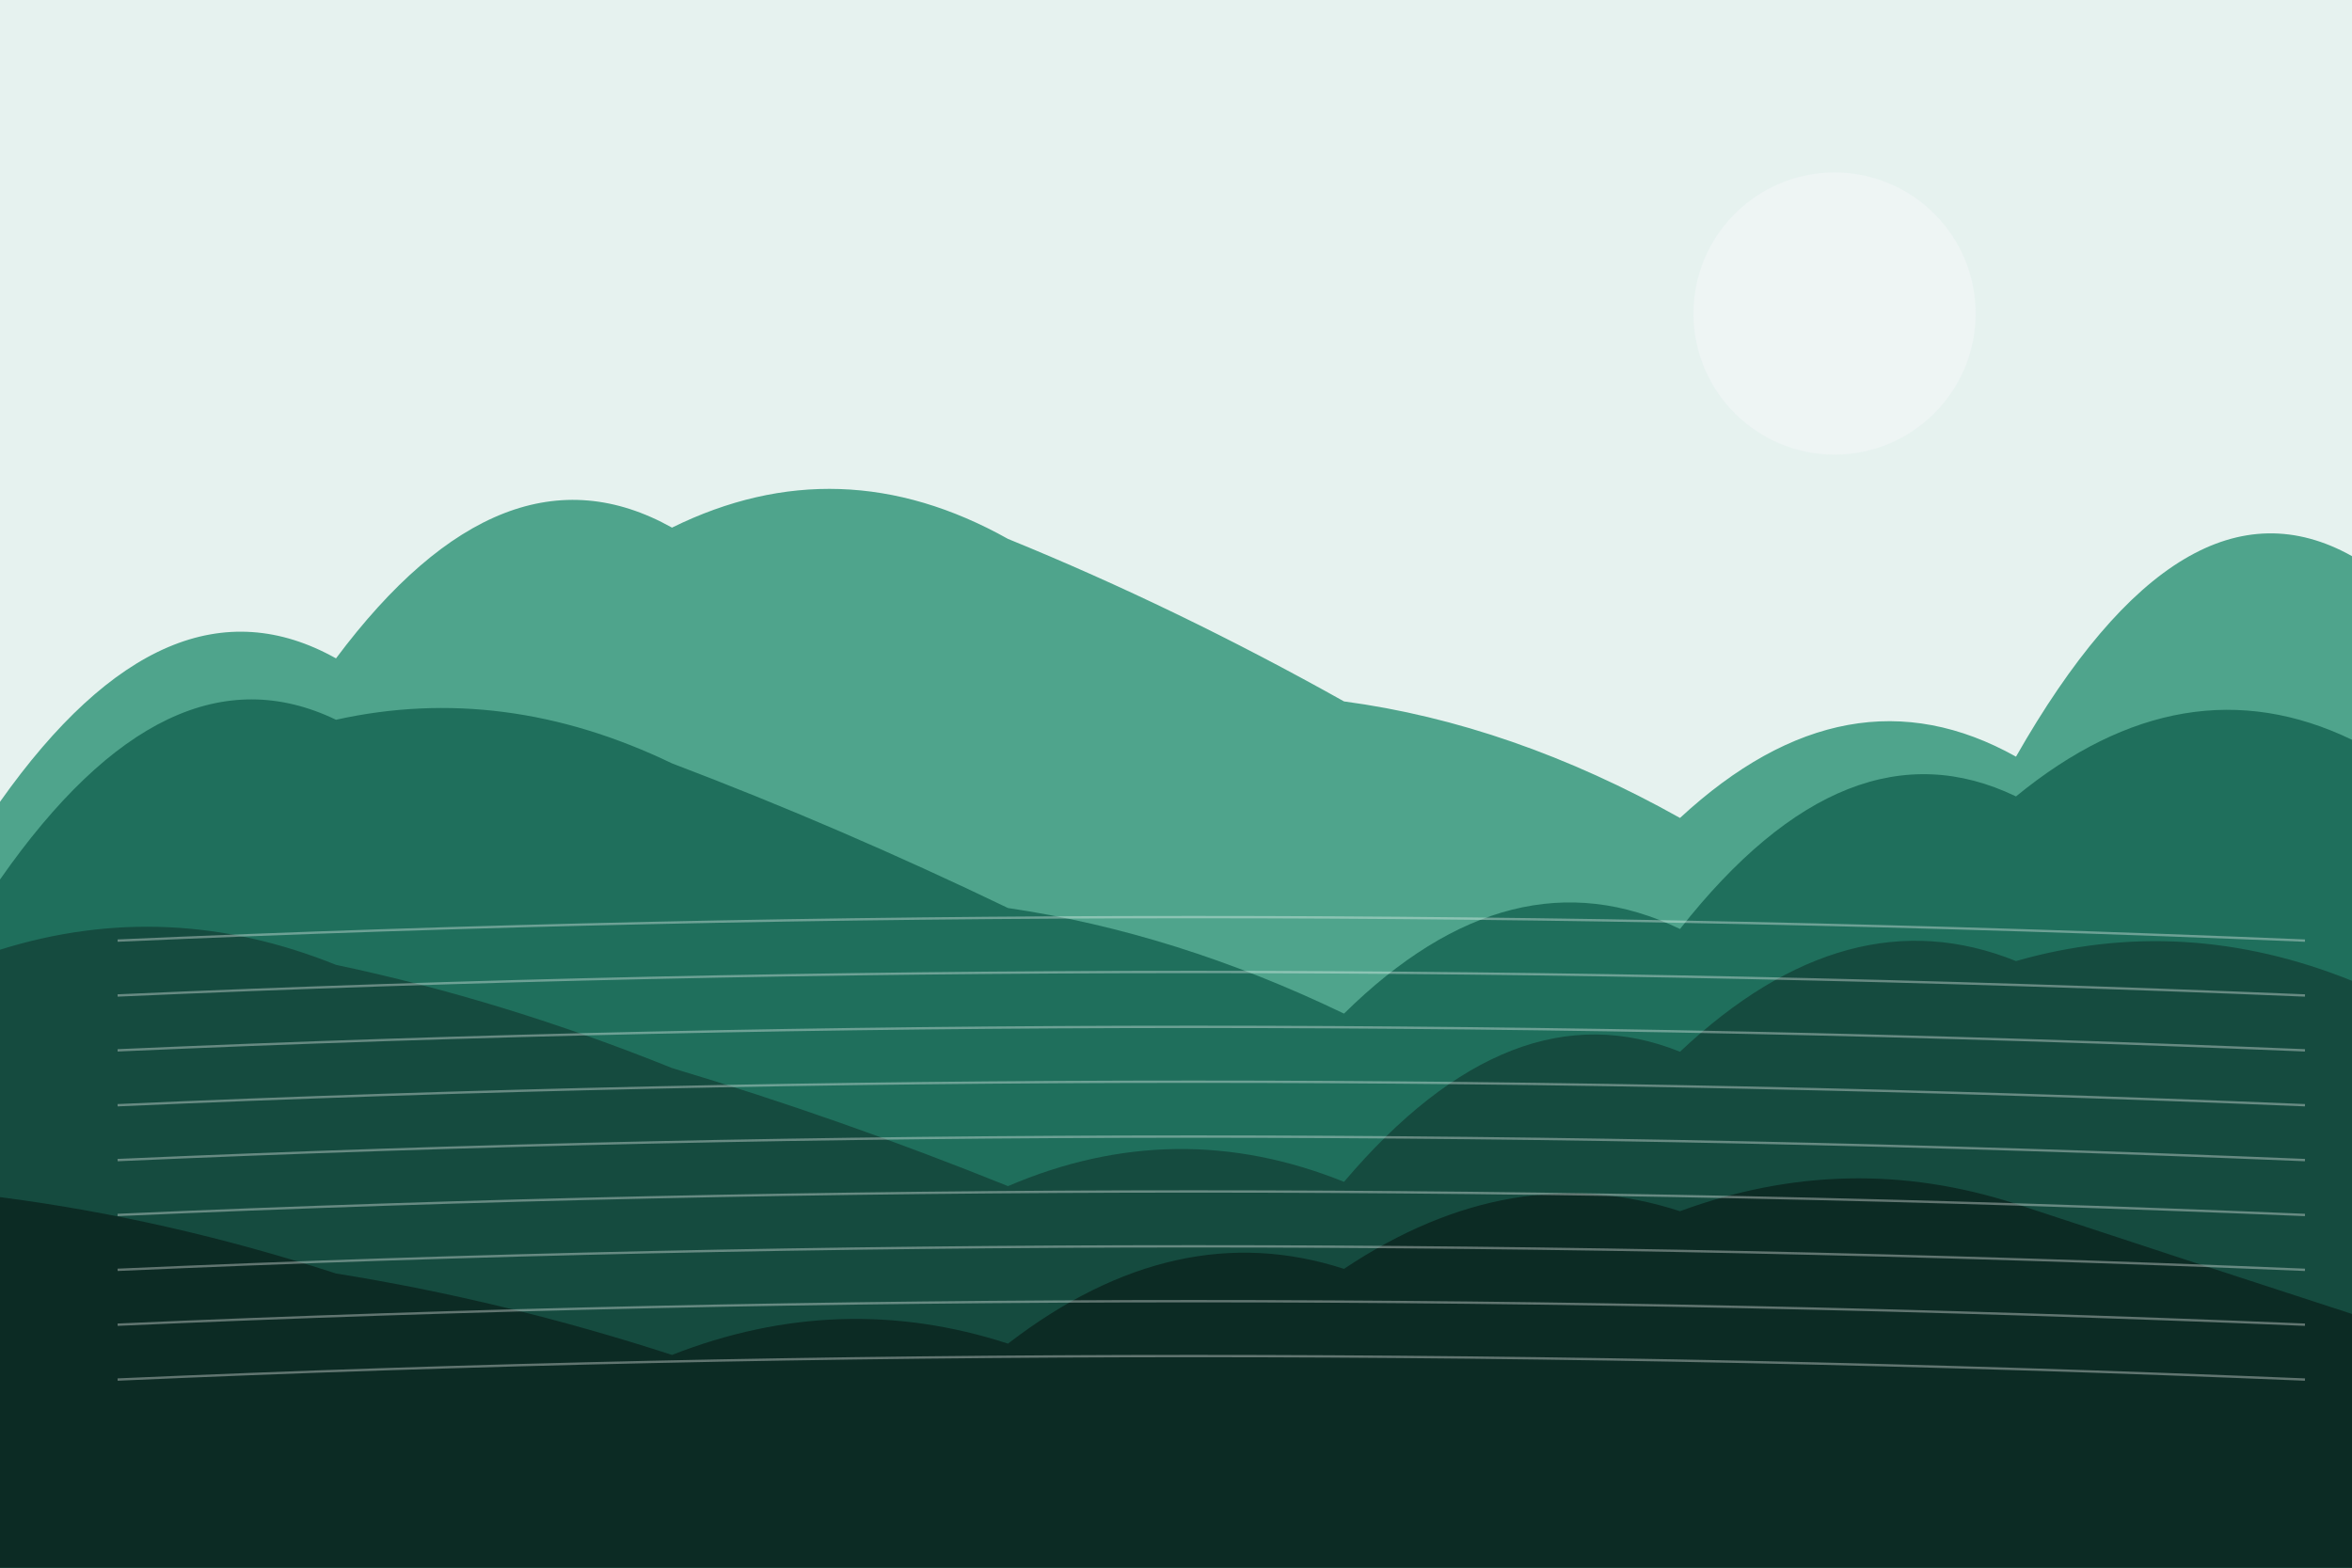
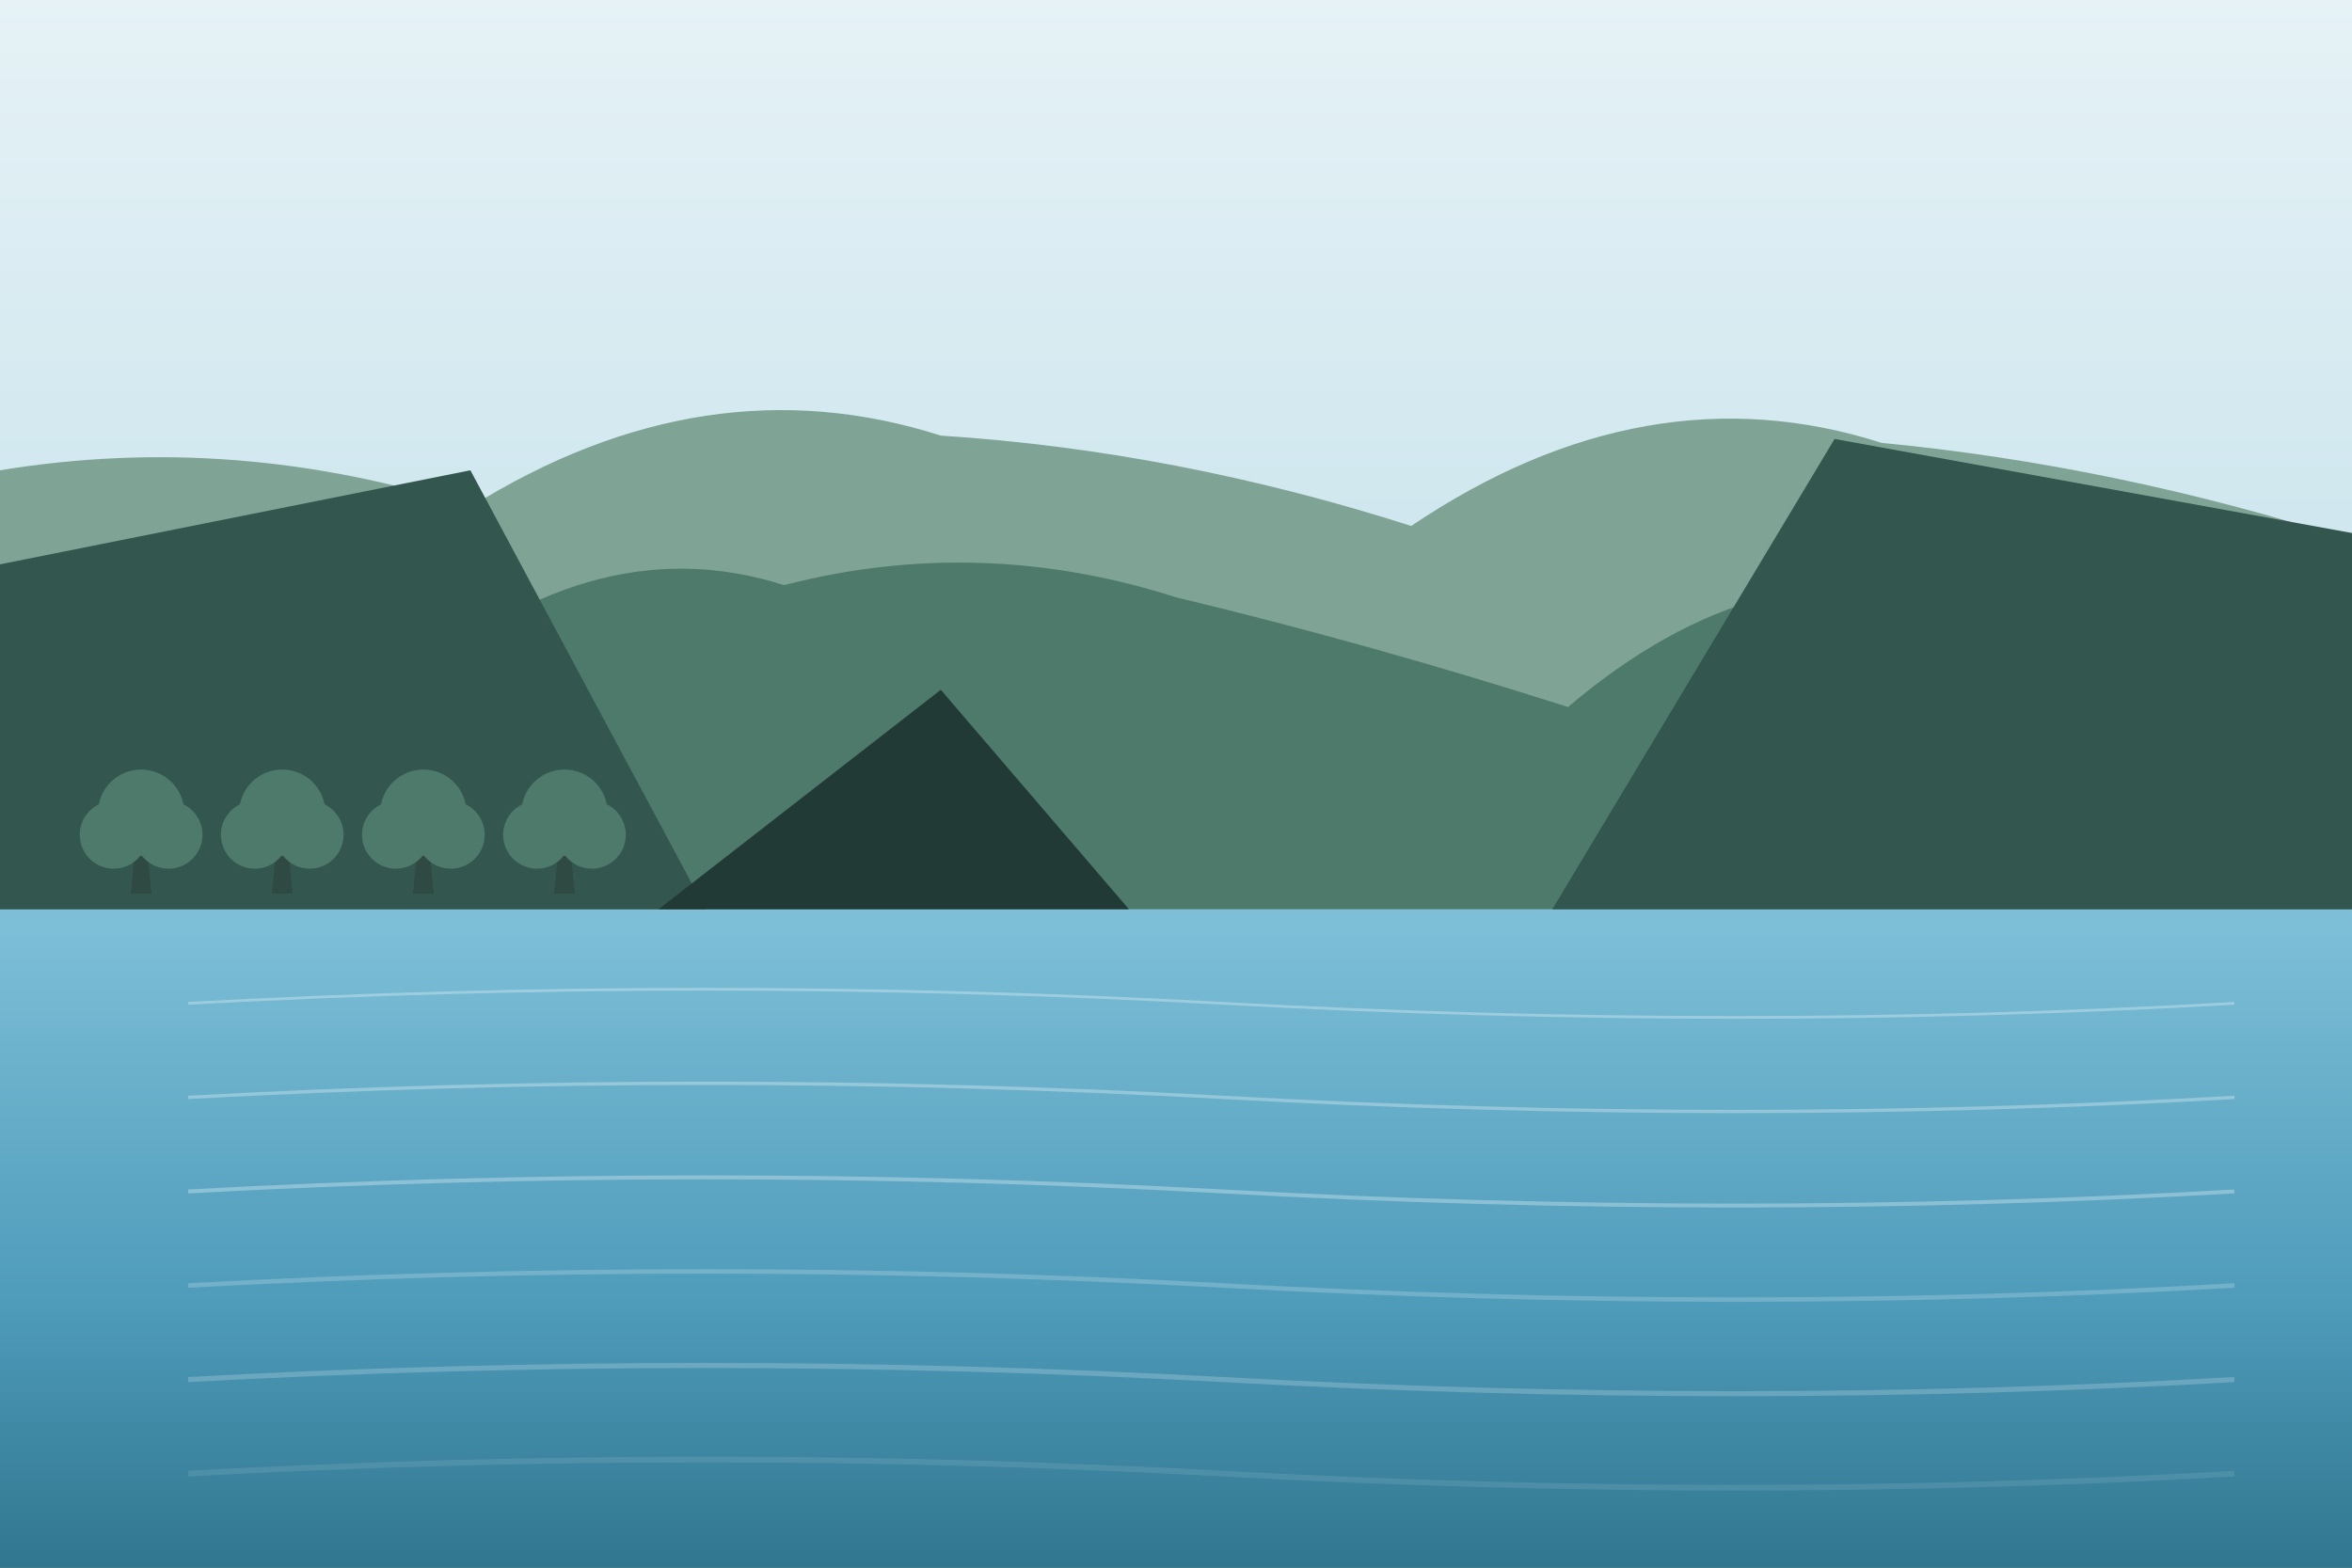
<svg xmlns="http://www.w3.org/2000/svg" viewBox="0 0 1200 800" width="1200" height="800" role="img">
-   <rect width="1200" height="800" fill="#E6F2EF" />
-   <circle cx="936" cy="160" r="72" fill="#F5F7F9" opacity="0.5" />
+   <defs>
+     <linearGradient id="ceu" x1="0" y1="0" x2="0" y2="1">
+       <stop offset="0%" stop-color="#E6F2F6" />
+       <stop offset="55%" stop-color="#C2E0EA" />
+       <stop offset="100%" stop-color="#96C8DA" />
+     </linearGradient>
+     <linearGradient id="agua" x1="0" y1="0" x2="0" y2="1">
+       <stop offset="0%" stop-color="#7FC0D8" />
+       <stop offset="60%" stop-color="#4E9BBA" />
+       <stop offset="100%" stop-color="#31768F" />
+     </linearGradient>
+   </defs>
+   <rect width="1200" height="800" fill="url(#ceu)" />
+   <path d="M0 800 L0 240 Q120 220.3 240 258.7 Q360 183.9 480 222.3 Q600 230 720 268.4 Q840 187.6 960 226 Q1080 237.5 1200 275.9 L1200 800 Z" fill="#7FA394" />
+   <path d="M0 800 L0 336 Q100 324.4 200 356.4 Q300 266.6 400 298.6 Q500 272.8 600 304.8 Q700 328.8 800 360.8 Q900 275.9 1000 307.9 Q1100 301.4 1200 333.4 L1200 800 Z" fill="#4E7A6C" />
+   <rect x="0" y="464" width="1200" height="336" fill="url(#agua)" />
+   <path d="M0 464 L360 464 L240 240 L0 288 Z" fill="#33564E" />
+   <path d="M1200 464 L792 464 L936 224 L1200 272 Z" fill="#33564E" />
+   <path d="M336 464 L576 464 L480 352 Z" fill="#223A36" />
+   <path d="M96 512 Q360 497.6 624 512 T1140 512" stroke="#FFFFFF" stroke-width="1.4" fill="none" opacity="0.3" />
+   <path d="M96 560 Q360 545.6 624 560 T1140 560" stroke="#FFFFFF" stroke-width="1.7" fill="none" opacity="0.3" />
+   <path d="M96 608 Q360 593.6 624 608 T1140 608" stroke="#FFFFFF" stroke-width="2" fill="none" opacity="0.3" />
+   <path d="M96 656 Q360 641.6 624 656 T1140 656" stroke="#FFFFFF" stroke-width="2.3" fill="none" opacity="0.2" />
+   <path d="M96 704 Q360 689.6 624 704 T1140 704" stroke="#FFFFFF" stroke-width="2.6" fill="none" opacity="0.2" />
+   <path d="M96 752 Q360 737.6 624 752 T1140 752" stroke="#FFFFFF" stroke-width="2.9" fill="none" opacity="0.1" />
  <g>
-     <path d="M0 800 L0 352 Q-85.714 361.164 0 409.164 Q85.714 287.975 171.429 335.975 Q257.143 221.247 342.857 269.247 Q428.571 227.009 514.286 275.009 Q600 309.932 685.714 357.932 Q771.429 369.399 857.143 417.399 Q942.857 338.13 1028.571 386.13 Q1114.286 235.796 1200 283.796 L1200 800 Z" fill="#4FA48C" />
-     <path d="M0 800 L0 456 Q-85.714 407.548 0 448.828 Q85.714 326.016 171.429 367.296 Q257.143 348.277 342.857 389.557 Q428.571 422.093 514.286 463.373 Q600 475.975 685.714 517.255 Q771.429 432.787 857.143 474.067 Q942.857 365.133 1028.571 406.413 Q1114.286 336.229 1200 377.509 L1200 800 Z" fill="#1F6F5C" />
-     <path d="M0 800 L0 560 Q-85.714 450.087 0 484.647 Q85.714 457.809 171.429 492.369 Q257.143 510.468 342.857 545.028 Q428.571 570.722 514.286 605.282 Q600 568.541 685.714 603.101 Q771.429 502.152 857.143 536.712 Q942.857 455.876 1028.571 490.436 Q1114.286 465.948 1200 500.508 L1200 800 Z" fill="#154B3F" />
-     <path d="M0 800 L0 664 Q-85.714 583.057 0 610.897 Q85.714 622.033 171.429 649.873 Q257.143 663.59 342.857 691.43 Q428.571 657.825 514.286 685.665 Q600 619.672 685.714 647.512 Q771.429 590.242 857.143 618.082 Q942.857 586.524 1028.571 614.364 Q1114.286 642.675 1200 670.515 L1200 800 Z" fill="#0C2B24" />
-     <path d="M60 480 Q600 456 1176 480" stroke="#FFFFFF" stroke-width="1.2" fill="none" opacity="0.35" />
-     <path d="M60 508 Q600 484 1176 508" stroke="#FFFFFF" stroke-width="1.2" fill="none" opacity="0.35" />
-     <path d="M60 536 Q600 512 1176 536" stroke="#FFFFFF" stroke-width="1.2" fill="none" opacity="0.35" />
-     <path d="M60 564 Q600 540 1176 564" stroke="#FFFFFF" stroke-width="1.2" fill="none" opacity="0.35" />
-     <path d="M60 592 Q600 568 1176 592" stroke="#FFFFFF" stroke-width="1.2" fill="none" opacity="0.35" />
-     <path d="M60 620 Q600 596 1176 620" stroke="#FFFFFF" stroke-width="1.2" fill="none" opacity="0.35" />
-     <path d="M60 648 Q600 624 1176 648" stroke="#FFFFFF" stroke-width="1.2" fill="none" opacity="0.35" />
-     <path d="M60 676 Q600 652 1176 676" stroke="#FFFFFF" stroke-width="1.2" fill="none" opacity="0.35" />
-     <path d="M60 704 Q600 680 1176 704" stroke="#FFFFFF" stroke-width="1.2" fill="none" opacity="0.35" />
+     <path d="M66.7 456 L69 432.7 L75 432.7 L77.3 456 Z" fill="#2F4A42" />
+     <circle cx="58" cy="426" r="17.3" fill="#4E7A6C" />
+     <circle cx="72" cy="414.7" r="22" fill="#4E7A6C" />
+     <circle cx="86" cy="426" r="17.3" fill="#4E7A6C" />
+   </g>
+   <g>
+     <path d="M138.7 456 L141 432.7 L147 432.7 L149.3 456 Z" fill="#2F4A42" />
+     <circle cx="130" cy="426" r="17.3" fill="#4E7A6C" />
+     <circle cx="144" cy="414.7" r="22" fill="#4E7A6C" />
+     <circle cx="158" cy="426" r="17.3" fill="#4E7A6C" />
+   </g>
+   <g>
+     <path d="M210.7 456 L213 432.7 L219 432.7 L221.3 456 Z" fill="#2F4A42" />
+     <circle cx="202" cy="426" r="17.3" fill="#4E7A6C" />
+     <circle cx="216" cy="414.7" r="22" fill="#4E7A6C" />
+     <circle cx="230" cy="426" r="17.3" fill="#4E7A6C" />
+   </g>
+   <g>
+     <path d="M282.7 456 L285 432.7 L291 432.7 L293.3 456 Z" fill="#2F4A42" />
+     <circle cx="274" cy="426" r="17.3" fill="#4E7A6C" />
+     <circle cx="288" cy="414.7" r="22" fill="#4E7A6C" />
+     <circle cx="302" cy="426" r="17.3" fill="#4E7A6C" />
  </g>
</svg>
